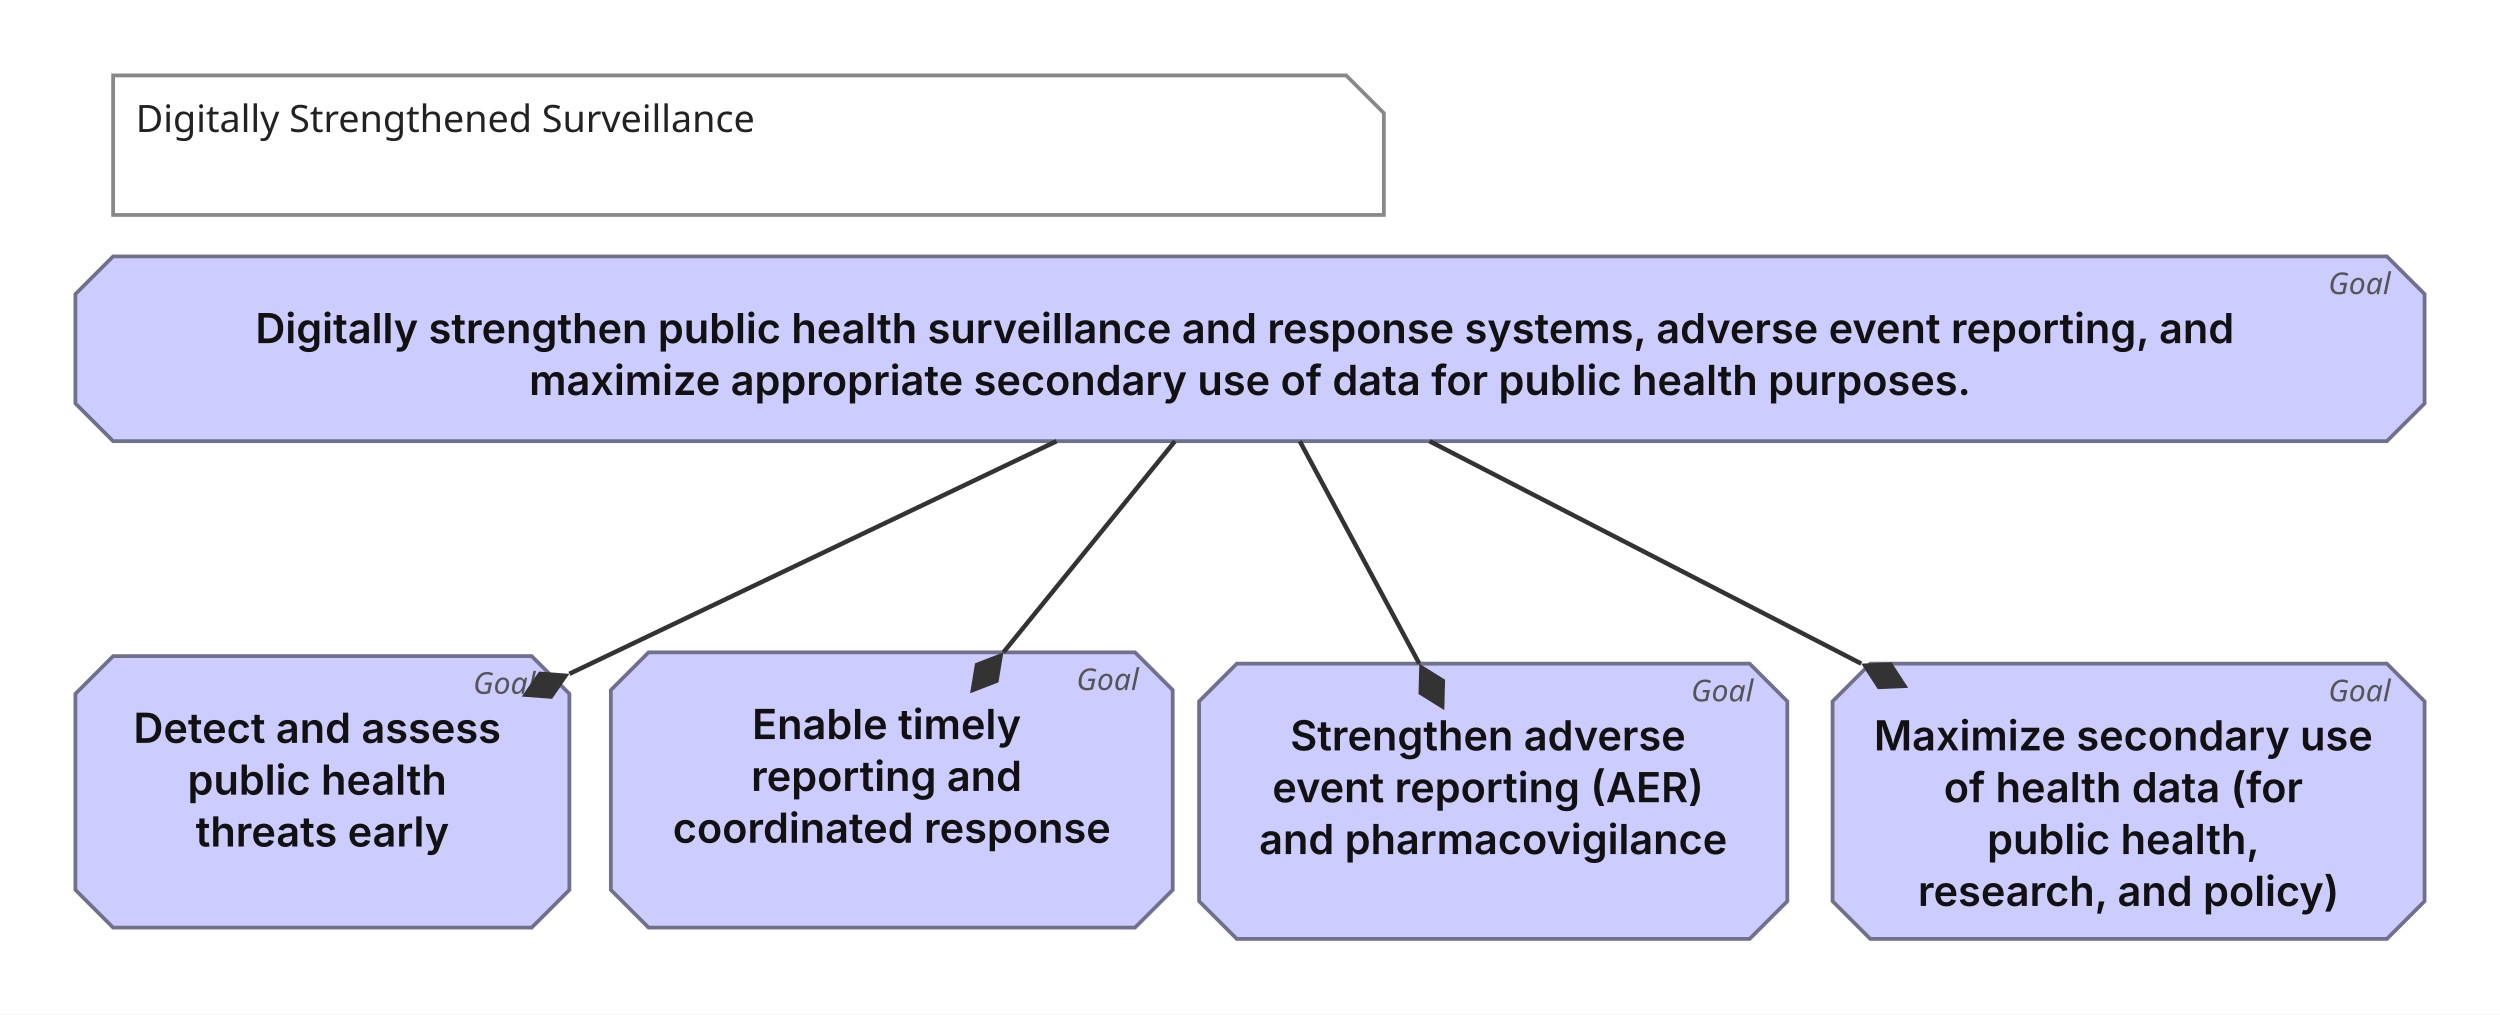
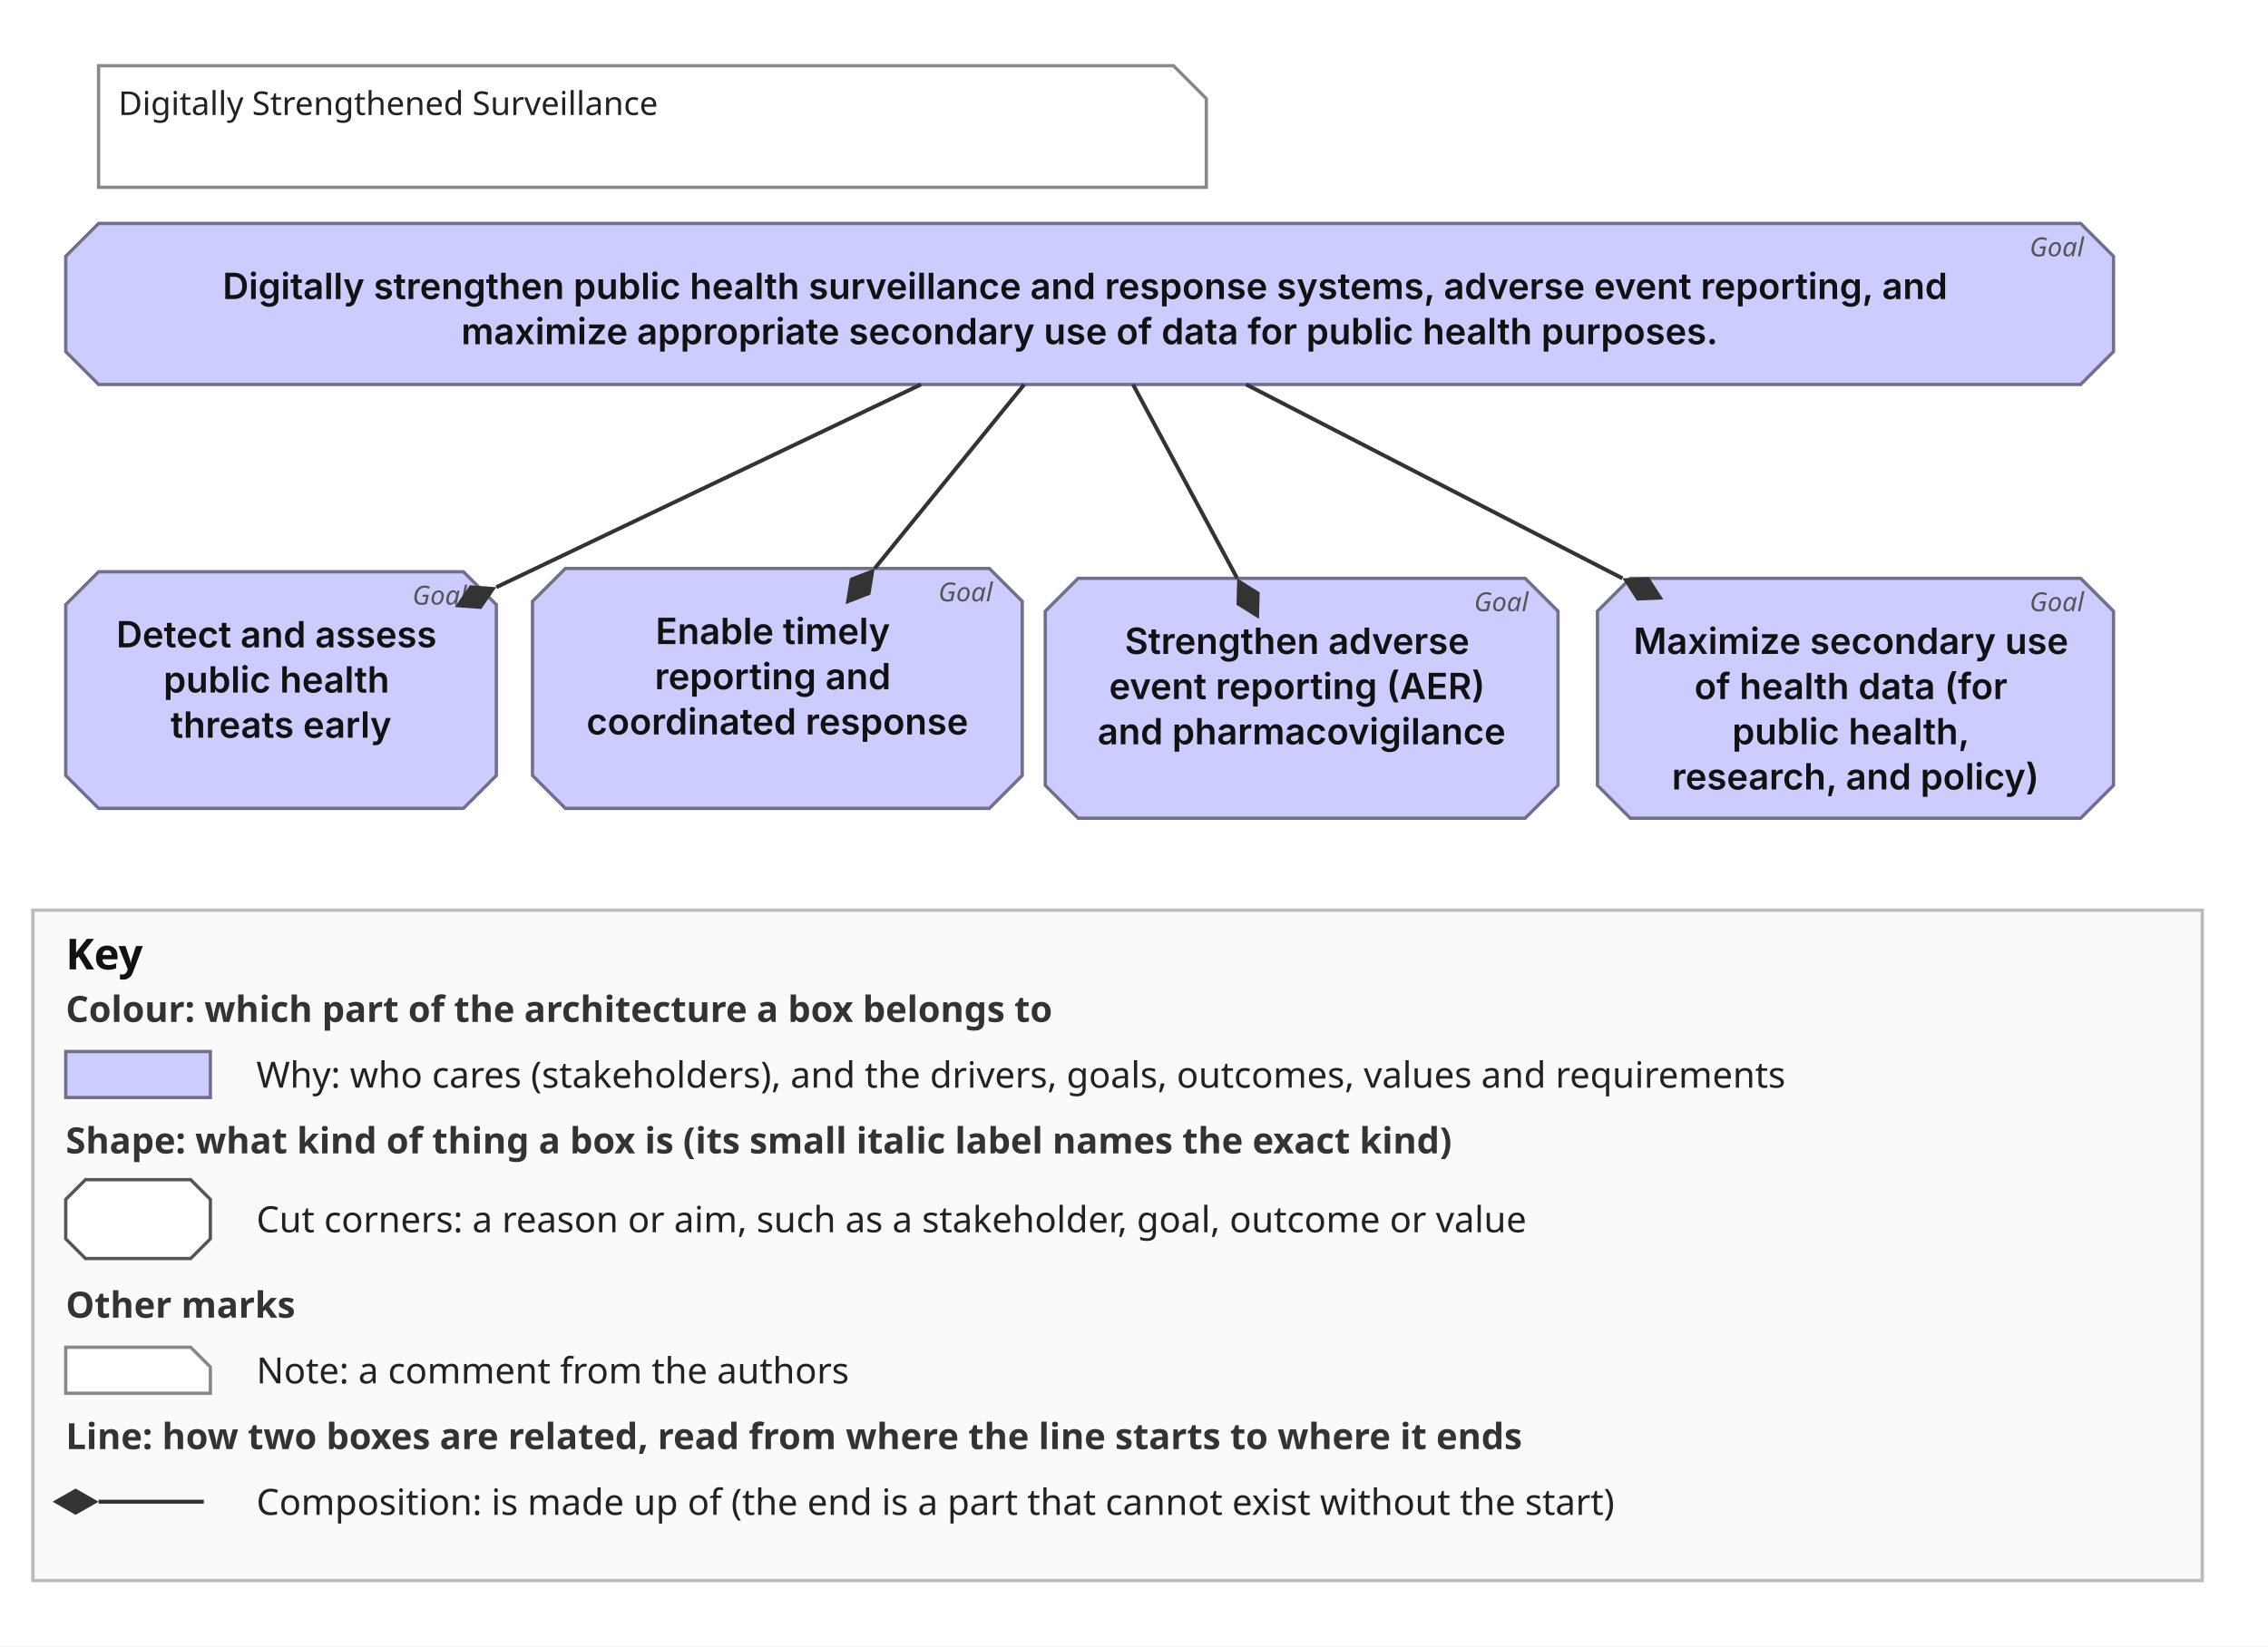
- <svg xmlns="http://www.w3.org/2000/svg" viewBox="111 91 663 269" width="663" height="269" role="img" aria-labelledby="av-title">
+ <svg xmlns="http://www.w3.org/2000/svg" viewBox="111 91 690 501" width="690" height="501" role="img" aria-labelledby="av-title">
  <style>
.av-name{font:600 11px system-ui,-apple-system,"Segoe UI",sans-serif;fill:#111}
.av-type{font:italic 8px system-ui,sans-serif;fill:#555}
.av-group{font:600 11px system-ui,sans-serif;fill:#333}
.av-note{font:10px system-ui,sans-serif;fill:#222}
+ .av-key{font:11px system-ui,sans-serif;fill:#222}
+ .av-keyh{font:600 11px system-ui,sans-serif;fill:#333}
+ .av-keyt{font:700 13px system-ui,sans-serif;fill:#111}
.av-rel{font:9px system-ui,sans-serif;fill:#333;paint-order:stroke;stroke:#fff;stroke-width:3px}
a:hover rect,a:hover polygon,a:focus rect,a:focus polygon{stroke:#06c;stroke-width:2.5}
</style>
  <defs>
    <marker id="arrow-open" viewBox="0 0 12 12" refX="11" refY="6" markerWidth="11" markerHeight="11" orient="auto-start-reverse" markerUnits="userSpaceOnUse">
      <path d="M1 1 L11 6 L1 11" fill="none" stroke="#333" stroke-width="1.3" />
    </marker>
    <marker id="arrow-filled" viewBox="0 0 12 12" refX="11" refY="6" markerWidth="11" markerHeight="11" orient="auto-start-reverse" markerUnits="userSpaceOnUse">
      <path d="M1 1 L11 6 L1 11 Z" fill="#333" />
    </marker>
    <marker id="arrow-small" viewBox="0 0 10 10" refX="9" refY="5" markerWidth="8" markerHeight="8" orient="auto-start-reverse" markerUnits="userSpaceOnUse">
      <path d="M1 1 L9 5 L1 9" fill="none" stroke="#333" stroke-width="1.2" />
    </marker>
    <marker id="triangle-hollow" viewBox="0 0 14 14" refX="13" refY="7" markerWidth="13" markerHeight="13" orient="auto-start-reverse" markerUnits="userSpaceOnUse">
      <path d="M1 1 L13 7 L1 13 Z" fill="#fff" stroke="#333" stroke-width="1.2" />
    </marker>
    <marker id="diamond-filled" viewBox="0 0 16 10" refX="1" refY="5" markerWidth="16" markerHeight="10" orient="auto-start-reverse" markerUnits="userSpaceOnUse">
      <path d="M1 5 L8 1 L15 5 L8 9 Z" fill="#333" />
    </marker>
    <marker id="diamond-hollow" viewBox="0 0 16 10" refX="1" refY="5" markerWidth="16" markerHeight="10" orient="auto-start-reverse" markerUnits="userSpaceOnUse">
      <path d="M1 5 L8 1 L15 5 L8 9 Z" fill="#fff" stroke="#333" stroke-width="1.2" />
    </marker>
    <marker id="dot" viewBox="0 0 8 8" refX="4" refY="4" markerWidth="7" markerHeight="7" orient="auto" markerUnits="userSpaceOnUse">
      <circle cx="4" cy="4" r="3.2" fill="#333" />
    </marker>
    <pattern id="missing" width="8" height="8" patternUnits="userSpaceOnUse" patternTransform="rotate(45)">
      <rect width="8" height="8" fill="#fff" />
      <line x1="0" y1="0" x2="0" y2="8" stroke="#d33" stroke-width="2" />
    </pattern>
  </defs>
-   <rect x="111" y="91" width="663" height="269" fill="#fff" />
-   <a href="../../../en/dpi-h-ra/archimate/0.2.0-draft.1/elements/id-7fda0e0b97fa418e93c855141fb17fe0/" target="_top">
+   <rect x="111" y="91" width="690" height="501" fill="#fff" />
+   <a href="../../../en/dpi-h-ra/archimate/0.2.0-draft.1/elements/digitally-strengthen-public-health-surveillance-and-response/" target="_top">
    <polygon points="141,159 744,159 754,169 754,198 744,208 141,208 131,198 131,169" fill="#ccccff" stroke="#70708c" stroke-width="1" />
    <text class="av-type" x="745" y="169" text-anchor="end">Goal</text>
    <text class="av-name" x="442.5" y="182" text-anchor="middle">
      <tspan x="442.5" dy="0">Digitally strengthen public health surveillance and response systems, adverse event reporting, and</tspan>
      <tspan x="442.5" dy="13.75">maximize appropriate secondary use of data for public health purposes.</tspan>
    </text>
  </a>
-   <a href="../../../en/dpi-h-ra/archimate/0.2.0-draft.1/elements/id-0d76047f8dcf46d5b67aa008c04b07ec/" target="_top">
+   <a href="../../../en/dpi-h-ra/archimate/0.2.0-draft.1/elements/detect-and-assess-public-health-threats-early/" target="_top">
    <polygon points="141,265 252,265 262,275 262,327 252,337 141,337 131,327 131,275" fill="#ccccff" stroke="#70708c" stroke-width="1" />
    <text class="av-type" x="253" y="275" text-anchor="end">Goal</text>
    <text class="av-name" x="196.5" y="288" text-anchor="middle">
      <tspan x="196.5" dy="0">Detect and assess</tspan>
      <tspan x="196.5" dy="13.75">public health</tspan>
      <tspan x="196.5" dy="13.75">threats early</tspan>
    </text>
  </a>
-   <a href="../../../en/dpi-h-ra/archimate/0.2.0-draft.1/elements/id-afb90bf63d434aad956207360e0cec3d/" target="_top">
+   <a href="../../../en/dpi-h-ra/archimate/0.2.0-draft.1/elements/enable-timely-reporting-and-coordinated-response/" target="_top">
    <polygon points="283,264 412,264 422,274 422,327 412,337 283,337 273,327 273,274" fill="#ccccff" stroke="#70708c" stroke-width="1" />
    <text class="av-type" x="413" y="274" text-anchor="end">Goal</text>
    <text class="av-name" x="347.5" y="287" text-anchor="middle">
      <tspan x="347.5" dy="0">Enable timely</tspan>
      <tspan x="347.5" dy="13.75">reporting and</tspan>
      <tspan x="347.5" dy="13.75">coordinated response</tspan>
    </text>
  </a>
-   <a href="../../../en/dpi-h-ra/archimate/0.2.0-draft.1/elements/id-30621763d9bd4aa5a35d71ed7ac4d79c/" target="_top">
+   <a href="../../../en/dpi-h-ra/archimate/0.2.0-draft.1/elements/strengthen-adverse-event-reporting-aer-and-pharmacovigilance/" target="_top">
    <polygon points="439,267 575,267 585,277 585,330 575,340 439,340 429,330 429,277" fill="#ccccff" stroke="#70708c" stroke-width="1" />
    <text class="av-type" x="576" y="277" text-anchor="end">Goal</text>
    <text class="av-name" x="507" y="290" text-anchor="middle">
      <tspan x="507" dy="0">Strengthen adverse</tspan>
      <tspan x="507" dy="13.75">event reporting (AER)</tspan>
      <tspan x="507" dy="13.75">and pharmacovigilance</tspan>
    </text>
  </a>
-   <a href="../../../en/dpi-h-ra/archimate/0.2.0-draft.1/elements/id-8c368469c3e043e78d460beb15afc285/" target="_top">
+   <a href="../../../en/dpi-h-ra/archimate/0.2.0-draft.1/elements/maximize-secondary-use-of-health-data-for-public-health/" target="_top">
    <polygon points="607,267 744,267 754,277 754,330 744,340 607,340 597,330 597,277" fill="#ccccff" stroke="#70708c" stroke-width="1" />
    <text class="av-type" x="745" y="277" text-anchor="end">Goal</text>
    <text class="av-name" x="675.5" y="290" text-anchor="middle">
      <tspan x="675.5" dy="0">Maximize secondary use</tspan>
      <tspan x="675.5" dy="13.75">of health data (for</tspan>
      <tspan x="675.5" dy="13.75">public health,</tspan>
      <tspan x="675.5" dy="13.75">research, and policy)</tspan>
    </text>
  </a>
  <g class="av-n">
    <polygon points="141,111 468,111 478,121 478,148 141,148" fill="#ffffff" stroke="#888" />
    <text class="av-note" x="147" y="126">
      <tspan x="147" dy="0">Digitally Strengthened Surveillance</tspan>
    </text>
  </g>
  <a href="../../../en/dpi-h-ra/archimate/0.2.0-draft.1/relationships/id-c6504845a3c348758d3b0a469afa4c57/" target="_top">
    <path d="M262 269.7 L391.2 208" fill="none" stroke="#333" stroke-width="1.2" marker-start="url(#diamond-filled)" />
    <path d="M262 269.7 L391.2 208" fill="none" stroke="transparent" stroke-width="8" />
  </a>
  <a href="../../../en/dpi-h-ra/archimate/0.2.0-draft.1/relationships/id-c355960c0a3e44f482a2edbe3a0a460e/" target="_top">
    <path d="M377.1 264 L422.6 208" fill="none" stroke="#333" stroke-width="1.2" marker-start="url(#diamond-filled)" />
    <path d="M377.1 264 L422.6 208" fill="none" stroke="transparent" stroke-width="8" />
  </a>
  <a href="../../../en/dpi-h-ra/archimate/0.2.0-draft.1/relationships/id-499ad05dc3a74a709fe076166f9e1156/" target="_top">
    <path d="M487.4 267 L455.7 208" fill="none" stroke="#333" stroke-width="1.2" marker-start="url(#diamond-filled)" />
    <path d="M487.4 267 L455.7 208" fill="none" stroke="transparent" stroke-width="8" />
  </a>
  <a href="../../../en/dpi-h-ra/archimate/0.2.0-draft.1/relationships/id-502d130b42cc4eea951c72811c06a16f/" target="_top">
    <path d="M604.6 267 L490.1 208" fill="none" stroke="#333" stroke-width="1.2" marker-start="url(#diamond-filled)" />
    <path d="M604.6 267 L490.1 208" fill="none" stroke="transparent" stroke-width="8" />
  </a>
+   <g class="av-legend">
+     <rect x="121" y="368" width="660" height="204" fill="#fafafa" stroke="#bbb" />
+     <text class="av-keyt" x="131" y="386">Key</text>
+     <text class="av-keyh" x="131" y="402">Colour: which part of the architecture a box belongs to</text>
+     <rect x="131" y="411" width="44" height="14" fill="#ccccff" stroke="#70708c" />
+     <text class="av-key" x="189" y="422">Why: who cares (stakeholders), and the drivers, goals, outcomes, values and requirements</text>
+     <text class="av-keyh" x="131" y="442">Shape: what kind of thing a box is (its small italic label names the exact kind)</text>
+     <polygon points="137,450 169,450 175,456 175,468 169,474 137,474 131,468 131,456" fill="#fff" stroke="#555" />
+     <text class="av-key" x="189" y="466">Cut corners: a reason or aim, such as a stakeholder, goal, outcome or value</text>
+     <text class="av-keyh" x="131" y="492">Other marks</text>
+     <polygon points="131,501 169,501 175,507 175,515 131,515" fill="#fff" stroke="#888" />
+     <text class="av-key" x="189" y="512">Note: a comment from the authors</text>
+     <text class="av-keyh" x="131" y="532">Line: how two boxes are related, read from where the line starts to where it ends</text>
+     <path d="M141 548 L173 548" fill="none" stroke="#333" stroke-width="1.2" marker-start="url(#diamond-filled)" />
+     <text class="av-key" x="189" y="552">Composition: is made up of (the end is a part that cannot exist without the start)</text>
+   </g>
</svg>
